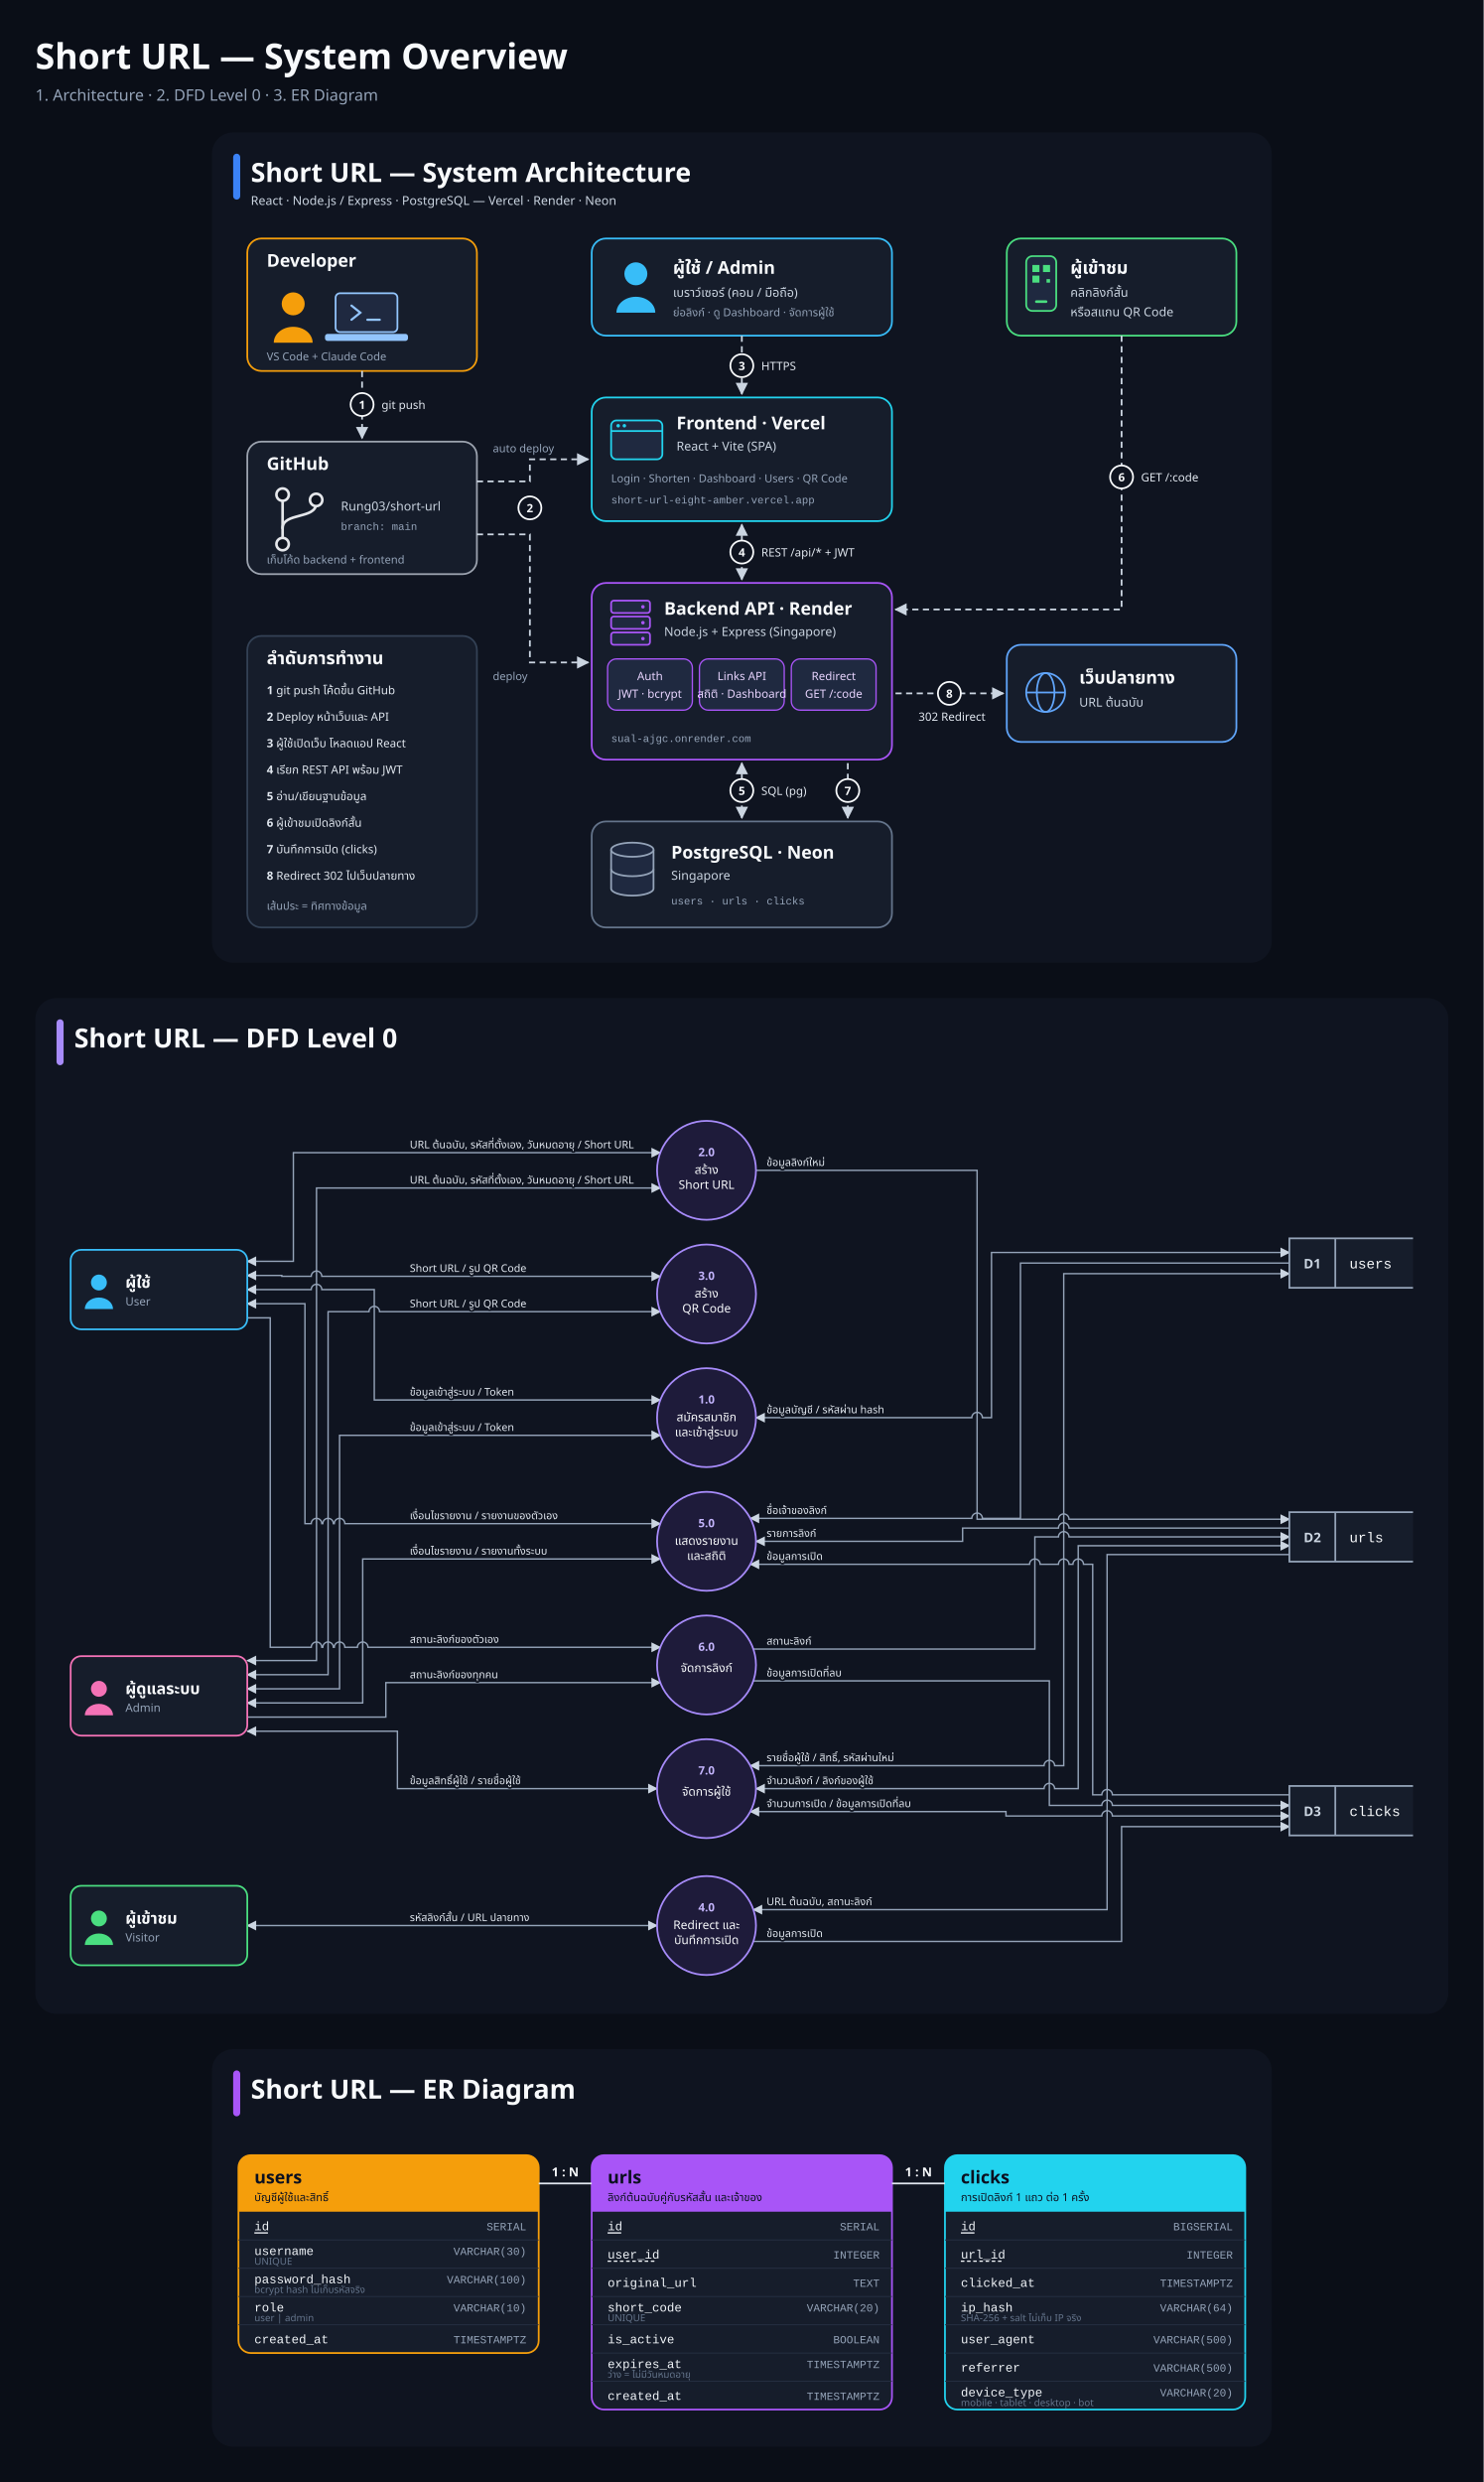
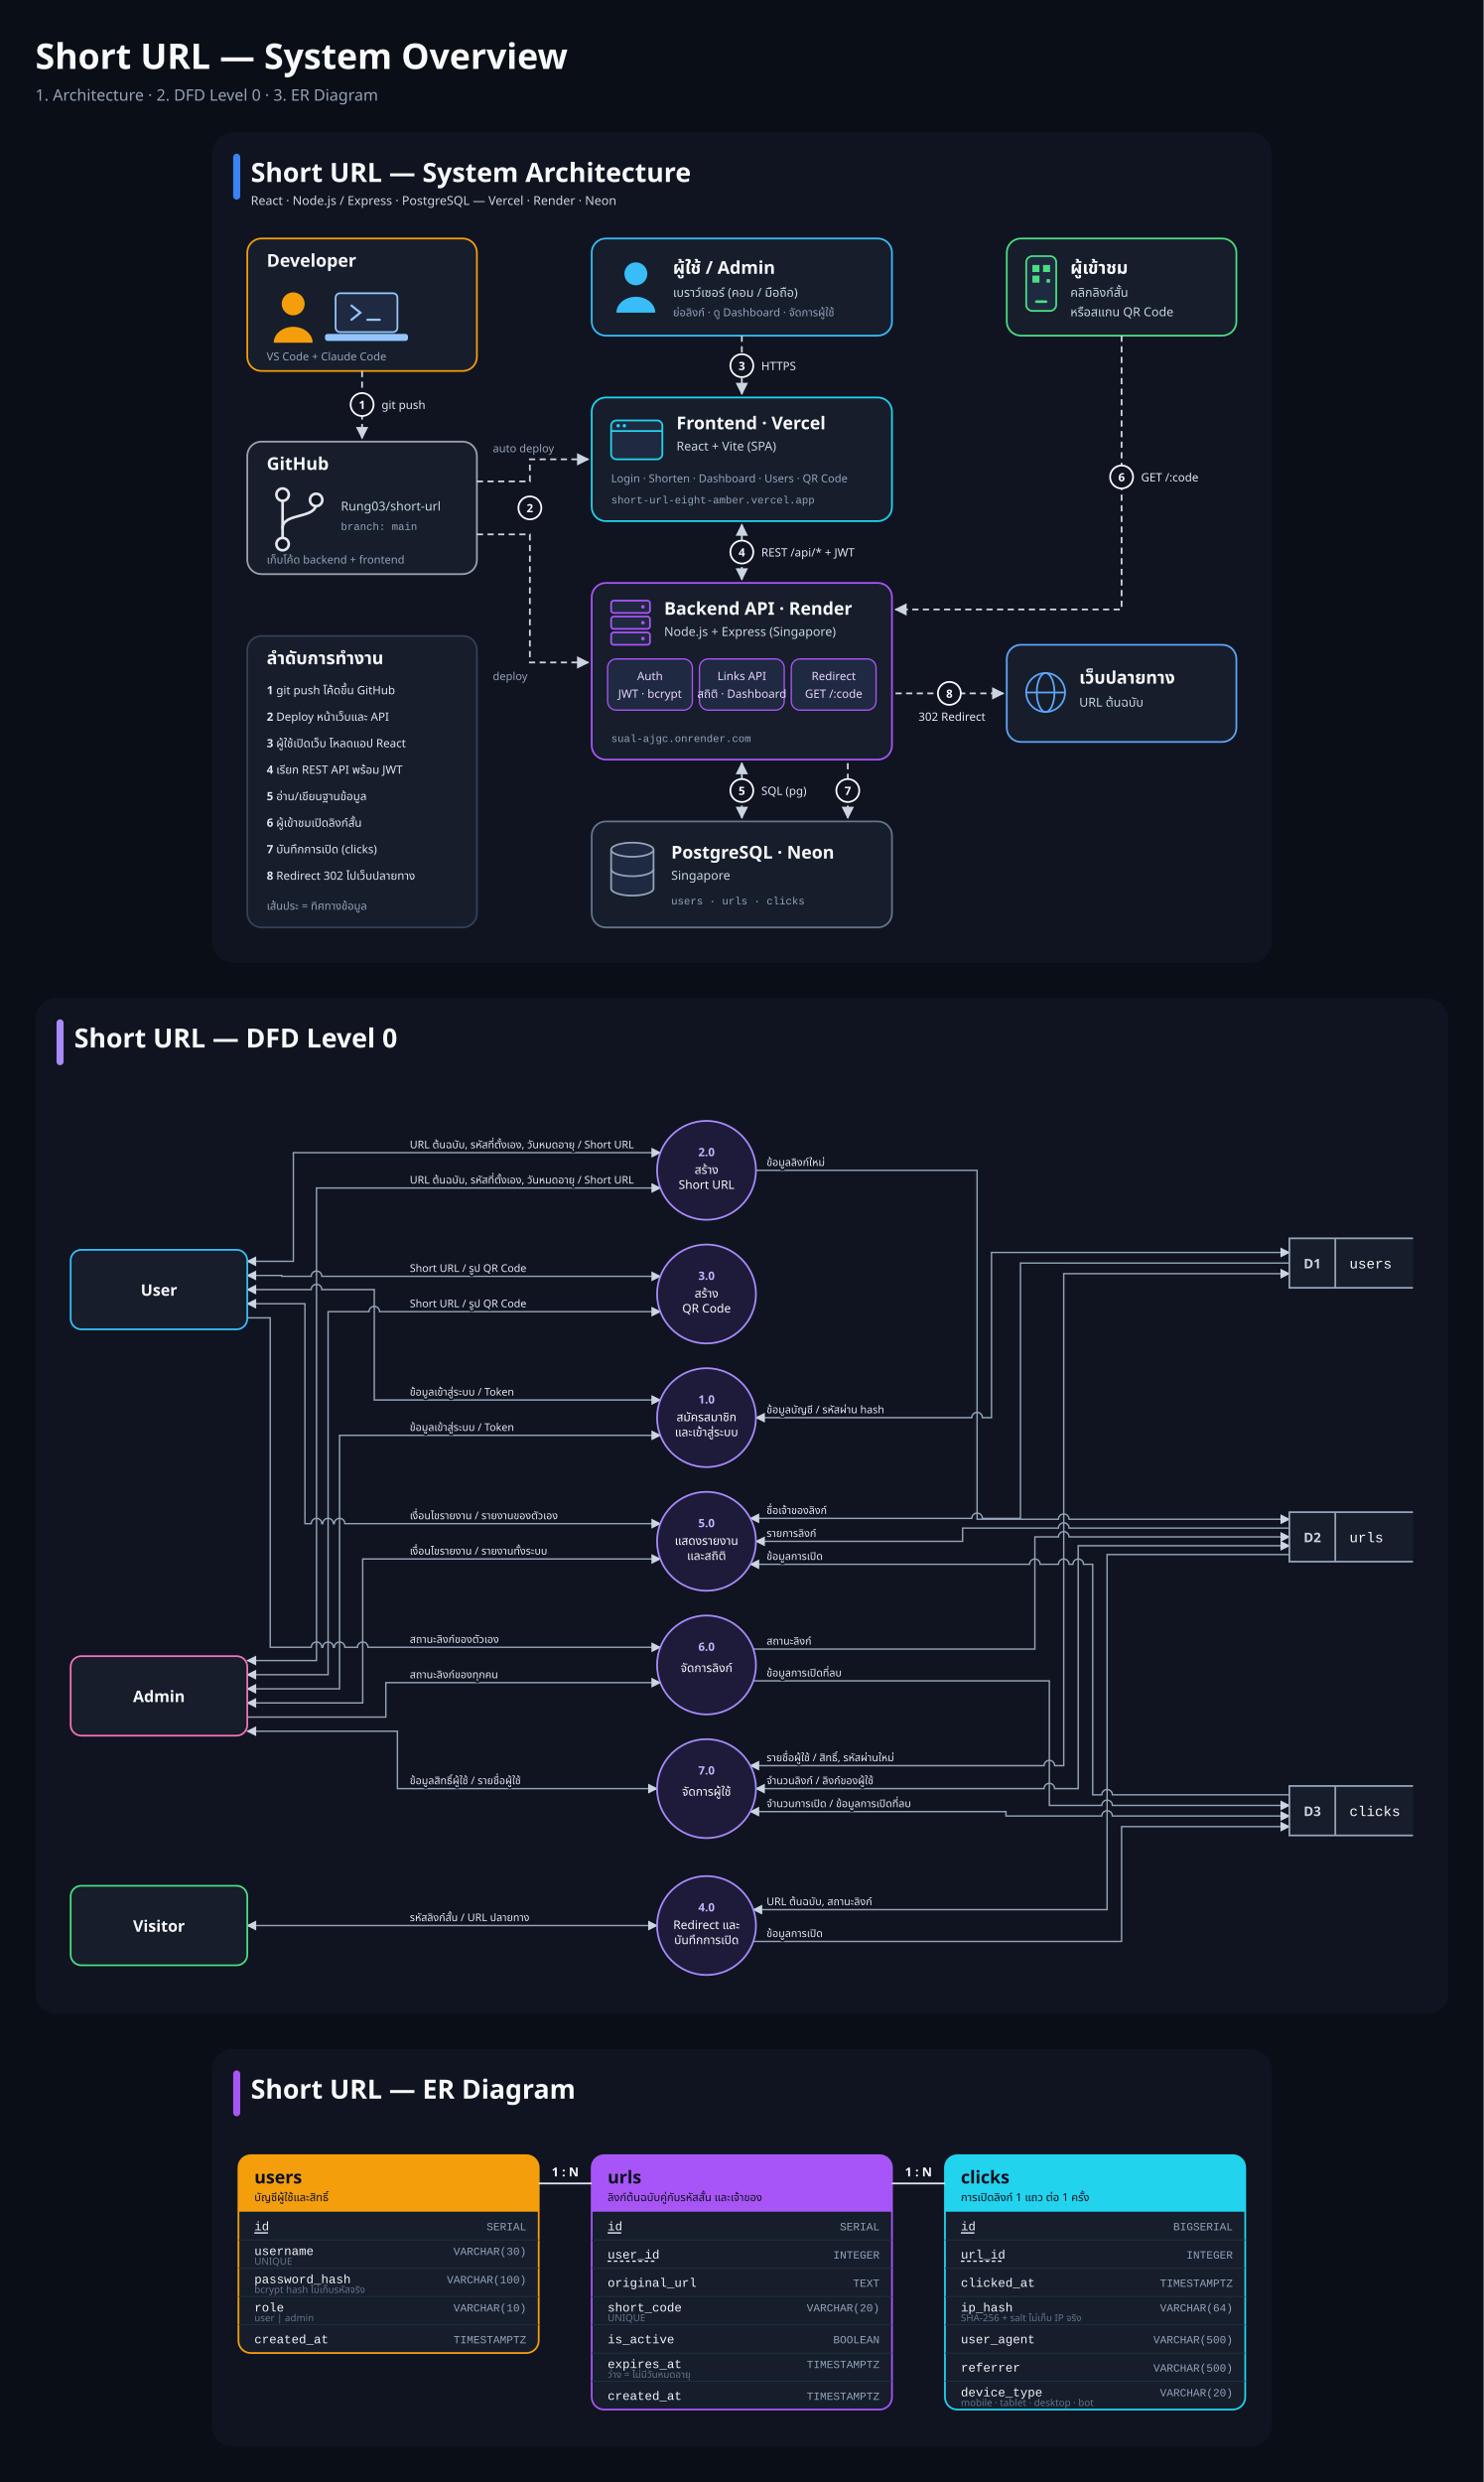
<svg xmlns="http://www.w3.org/2000/svg" viewBox="0 0 1680 2810" width="1680" height="2810" font-family="'Segoe UI', 'Noto Sans Thai', 'Leelawadee UI', Tahoma, sans-serif">
  <rect width="1680" height="2810" fill="#0a0e17" />
  <text x="40" y="78" fill="#f8fafc" font-size="40" font-weight="800">Short URL — System Overview</text>
  <text x="40" y="114" fill="#94a3b8" font-size="18">1. Architecture  ·  2. DFD Level 0  ·  3. ER Diagram</text>
  <svg x="240" y="150" width="1200" height="940" viewBox="0 0 1200 940">
    <defs>
      <marker id="arrow" viewBox="0 0 10 10" refX="9" refY="5" markerWidth="7" markerHeight="7" orient="auto-start-reverse">
        <path d="M0 0 L10 5 L0 10 z" fill="#cbd5e1" />
      </marker>
      <style>
      .panel { fill: #161d2b; stroke-width: 2; }
      .title { fill: #f8fafc; font-size: 20px; font-weight: 700; }
      .sub { fill: #cbd5e1; font-size: 14px; }
      .small { fill: #94a3b8; font-size: 12.5px; }
      .mono { fill: #94a3b8; font-size: 12px; font-family: Consolas, 'Courier New', monospace; }
      .flow { fill: none; stroke: #cbd5e1; stroke-width: 2; stroke-dasharray: 7 5; marker-end: url(#arrow); }
      .both { marker-start: url(#arrow); }
      .badge circle { fill: #0f1420; stroke: #f8fafc; stroke-width: 2; }
      .badge text { fill: #f8fafc; font-size: 13px; font-weight: 700; text-anchor: middle; }
      .flowlabel { fill: #e2e8f0; font-size: 13px; }
      .chip { fill: #1f2940; stroke: #a855f7; stroke-width: 1.5; }
      .chiptext { fill: #e9d5ff; font-size: 13px; text-anchor: middle; }
    </style>
    </defs>
    <rect width="1200" height="940" rx="24" fill="#0f1420" />
    <rect x="24" y="24" width="8" height="52" rx="4" fill="#3b82f6" />
    <text x="44" y="56" fill="#f8fafc" font-size="30" font-weight="800">Short URL — System Architecture</text>
    <text x="44" y="82" class="sub">React · Node.js / Express · PostgreSQL  —  Vercel · Render · Neon</text>
    <rect class="panel" x="40" y="120" width="260" height="150" rx="16" stroke="#f59e0b" />
    <text x="62" y="152" class="title">Developer</text>
    <circle cx="92" cy="194" r="13" fill="#f59e0b" />
    <path d="M70 238 a22 18 0 0 1 44 0 z" fill="#f59e0b" />
    <rect x="140" y="182" width="70" height="44" rx="5" fill="#1f2940" stroke="#93c5fd" stroke-width="2" />
    <path d="M158 196 l10 8 l-10 8 M176 212 h14" stroke="#93c5fd" stroke-width="2.5" fill="none" stroke-linecap="round" />
    <rect x="128" y="228" width="94" height="8" rx="3" fill="#93c5fd" />
    <text x="62" y="258" class="small">VS Code + Claude Code</text>
    <rect class="panel" x="40" y="350" width="260" height="150" rx="16" stroke="#9ca3af" />
    <text x="62" y="382" class="title">GitHub</text>
    <g stroke="#e5e7eb" stroke-width="3" fill="none" stroke-linecap="round">
      <line x1="80" y1="412" x2="80" y2="462" />
      <path d="M80 448 C80 430 118 438 118 420" />
    </g>
    <circle cx="80" cy="410" r="7" fill="#0f1420" stroke="#e5e7eb" stroke-width="3" />
    <circle cx="80" cy="466" r="7" fill="#0f1420" stroke="#e5e7eb" stroke-width="3" />
    <circle cx="118" cy="416" r="7" fill="#0f1420" stroke="#e5e7eb" stroke-width="3" />
    <text x="146" y="428" class="sub">Rung03/short-url</text>
    <text x="146" y="450" class="mono">branch: main</text>
    <text x="62" y="488" class="small">เก็บโค้ด backend + frontend</text>
    <rect class="panel" x="430" y="120" width="340" height="110" rx="16" stroke="#38bdf8" />
    <circle cx="480" cy="160" r="13" fill="#38bdf8" />
    <path d="M458 204 a22 18 0 0 1 44 0 z" fill="#38bdf8" />
    <text x="522" y="160" class="title">ผู้ใช้ / Admin</text>
    <text x="522" y="186" class="sub">เบราว์เซอร์ (คอม / มือถือ)</text>
    <text x="522" y="208" class="small">ย่อลิงก์ · ดู Dashboard · จัดการผู้ใช้</text>
    <rect class="panel" x="430" y="300" width="340" height="140" rx="16" stroke="#22d3ee" />
    <rect x="452" y="326" width="58" height="44" rx="6" fill="#1f2940" stroke="#22d3ee" stroke-width="2" />
    <line x1="452" y1="338" x2="510" y2="338" stroke="#22d3ee" stroke-width="2" />
    <circle cx="460" cy="332" r="2" fill="#22d3ee" />
    <circle cx="467" cy="332" r="2" fill="#22d3ee" />
    <text x="526" y="336" class="title">Frontend · Vercel</text>
    <text x="526" y="360" class="sub">React + Vite (SPA)</text>
    <text x="452" y="396" class="small">Login · Shorten · Dashboard · Users · QR Code</text>
    <text x="452" y="420" class="mono">short-url-eight-amber.vercel.app</text>
    <rect class="panel" x="430" y="510" width="340" height="200" rx="16" stroke="#a855f7" />
    <g fill="#1f2940" stroke="#a855f7" stroke-width="2">
      <rect x="452" y="530" width="44" height="14" rx="3" />
      <rect x="452" y="548" width="44" height="14" rx="3" />
      <rect x="452" y="566" width="44" height="14" rx="3" />
    </g>
    <circle cx="488" cy="537" r="2" fill="#a855f7" />
    <circle cx="488" cy="555" r="2" fill="#a855f7" />
    <circle cx="488" cy="573" r="2" fill="#a855f7" />
    <text x="512" y="546" class="title">Backend API · Render</text>
    <text x="512" y="570" class="sub">Node.js + Express (Singapore)</text>
    <rect class="chip" x="448" y="596" width="96" height="58" rx="10" />
    <text class="chiptext" x="496" y="620">Auth</text>
    <text class="chiptext" x="496" y="640" font-size="11.5">JWT · bcrypt</text>
    <rect class="chip" x="552" y="596" width="96" height="58" rx="10" />
    <text class="chiptext" x="600" y="620">Links API</text>
    <text class="chiptext" x="600" y="640" font-size="11.5">สถิติ · Dashboard</text>
    <rect class="chip" x="656" y="596" width="96" height="58" rx="10" />
    <text class="chiptext" x="704" y="620">Redirect</text>
    <text class="chiptext" x="704" y="640" font-size="11.5">GET /:code</text>
    <text x="452" y="690" class="mono">sual-ajgc.onrender.com</text>
    <rect class="panel" x="430" y="780" width="340" height="120" rx="16" stroke="#64748b" />
    <path d="M452 812 v44 a24 8 0 0 0 48 0 v-44" fill="#1f2940" stroke="#94a3b8" stroke-width="2" />
    <ellipse cx="476" cy="812" rx="24" ry="8" fill="#1f2940" stroke="#94a3b8" stroke-width="2" />
    <path d="M452 834 a24 8 0 0 0 48 0" fill="none" stroke="#94a3b8" stroke-width="2" />
    <text x="520" y="822" class="title">PostgreSQL · Neon</text>
    <text x="520" y="846" class="sub">Singapore</text>
    <text x="520" y="874" class="mono">users · urls · clicks</text>
    <rect class="panel" x="900" y="120" width="260" height="110" rx="16" stroke="#4ade80" />
    <rect x="922" y="140" width="34" height="62" rx="7" fill="#1f2940" stroke="#4ade80" stroke-width="2" />
    <g fill="#4ade80">
      <rect x="929" y="150" width="8" height="8" />
      <rect x="941" y="150" width="8" height="8" />
      <rect x="929" y="162" width="8" height="8" />
      <rect x="945" y="166" width="4" height="4" />
    </g>
    <rect x="932" y="190" width="14" height="3" rx="1.5" fill="#4ade80" />
    <text x="972" y="160" class="title">ผู้เข้าชม</text>
    <text x="972" y="186" class="sub">คลิกลิงก์สั้น</text>
    <text x="972" y="208" class="sub">หรือสแกน QR Code</text>
    <rect class="panel" x="900" y="580" width="260" height="110" rx="16" stroke="#60a5fa" />
    <g fill="none" stroke="#60a5fa" stroke-width="2">
      <circle cx="944" cy="634" r="22" />
      <ellipse cx="944" cy="634" rx="10" ry="22" />
      <line x1="922" y1="634" x2="966" y2="634" />
    </g>
    <text x="982" y="624" class="title">เว็บปลายทาง</text>
    <text x="982" y="650" class="sub">URL ต้นฉบับ</text>
    <rect class="panel" x="40" y="570" width="260" height="330" rx="16" stroke="#334155" />
    <text x="62" y="602" class="title">ลำดับการทำงาน</text>
    <g class="flowlabel">
      <text x="62" y="636">
        <tspan font-weight="700">1</tspan>  git push โค้ดขึ้น GitHub</text>
      <text x="62" y="666">
        <tspan font-weight="700">2</tspan>  Deploy หน้าเว็บและ API</text>
      <text x="62" y="696">
        <tspan font-weight="700">3</tspan>  ผู้ใช้เปิดเว็บ โหลดแอป React</text>
      <text x="62" y="726">
        <tspan font-weight="700">4</tspan>  เรียก REST API พร้อม JWT</text>
      <text x="62" y="756">
        <tspan font-weight="700">5</tspan>  อ่าน/เขียนฐานข้อมูล</text>
      <text x="62" y="786">
        <tspan font-weight="700">6</tspan>  ผู้เข้าชมเปิดลิงก์สั้น</text>
      <text x="62" y="816">
        <tspan font-weight="700">7</tspan>  บันทึกการเปิด (clicks)</text>
      <text x="62" y="846">
        <tspan font-weight="700">8</tspan>  Redirect 302 ไปเว็บปลายทาง</text>
    </g>
    <text x="62" y="880" class="small">เส้นประ = ทิศทางข้อมูล</text>
    <path class="flow" d="M170 270 V346" />
    <g class="badge">
      <circle cx="170" cy="308" r="13" />
      <text x="170" y="313">1</text>
    </g>
    <text x="192" y="313" class="flowlabel">git push</text>
    <path class="flow" d="M300 395 H360 V370 H426" />
    <path class="flow" d="M300 455 H360 V600 H426" />
    <g class="badge">
      <circle cx="360" cy="425" r="13" />
      <text x="360" y="430">2</text>
    </g>
    <text x="318" y="362" class="small">auto deploy</text>
    <text x="318" y="620" class="small">deploy</text>
    <path class="flow" d="M600 230 V296" />
    <g class="badge">
      <circle cx="600" cy="264" r="13" />
      <text x="600" y="269">3</text>
    </g>
    <text x="622" y="269" class="flowlabel">HTTPS</text>
    <path class="flow both" d="M600 444 V506" />
    <g class="badge">
      <circle cx="600" cy="475" r="13" />
      <text x="600" y="480">4</text>
    </g>
    <text x="622" y="480" class="flowlabel">REST /api/* + JWT</text>
    <path class="flow both" d="M600 714 V776" />
    <g class="badge">
      <circle cx="600" cy="745" r="13" />
      <text x="600" y="750">5</text>
    </g>
    <text x="622" y="750" class="flowlabel">SQL (pg)</text>
    <path class="flow" d="M1030 230 V540 H774" />
    <g class="badge">
      <circle cx="1030" cy="390" r="13" />
      <text x="1030" y="395">6</text>
    </g>
    <text x="1052" y="395" class="flowlabel">GET /:code</text>
    <path class="flow" d="M720 714 V776" />
    <g class="badge">
      <circle cx="720" cy="745" r="13" />
      <text x="720" y="750">7</text>
    </g>
    <path class="flow" d="M774 635 H896" />
    <g class="badge">
      <circle cx="835" cy="635" r="13" />
      <text x="835" y="640">8</text>
    </g>
    <text x="800" y="666" class="flowlabel">302 Redirect</text>
  </svg>
  <svg x="40" y="1130" width="1600" height="1150" viewBox="0 0 1600 1150">
    <defs>
      <marker id="dfdArrow" viewBox="0 0 10 10" refX="9" refY="5" markerWidth="7" markerHeight="7" orient="auto-start-reverse">
        <path d="M0 0 L10 5 L0 10 z" fill="#cbd5e1" />
      </marker>
      <style>
      .ext { fill: #161d2b; stroke-width: 2; }
      .et { fill: #f8fafc; font-size: 18px; font-weight: 700; }
      .es { fill: #94a3b8; font-size: 13px; }
      .proc { fill: #1e1b3a; stroke: #a78bfa; stroke-width: 2; }
      .pn { fill: #c4b5fd; font-size: 13px; font-weight: 700; text-anchor: middle; }
      .pt { fill: #f8fafc; font-size: 13.5px; text-anchor: middle; }
      .st { fill: none; stroke: #94a3b8; stroke-width: 2; }
      .sid { fill: #cbd5e1; font-size: 15px; font-weight: 700; text-anchor: middle; }
      .sn { fill: #f8fafc; font-size: 16px; font-family: Consolas, 'Courier New', monospace; }
      .f { fill: none; stroke: #94a3b8; stroke-width: 1.6; stroke-linejoin: miter; marker-end: url(#dfdArrow); }
      .fb { marker-start: url(#dfdArrow); }
      .fl { fill: #e2e8f0; font-size: 12px; text-anchor: start; paint-order: stroke; stroke: #0f1420; stroke-width: 4px; stroke-linejoin: round; }
    </style>
    </defs>
    <rect width="1600" height="1150" rx="24" fill="#0f1420" />
    <rect class="bar" x="24" y="24" width="8" height="52" rx="4" fill="#a78bfa" />
    <text x="44" y="56" fill="#f8fafc" font-size="30" font-weight="800">Short URL — DFD Level 0</text>
    <path class="f fb" d="M240.0 298 H292.2 V175 H707.7" />
    <path class="f fb" d="M240.0 314 H279.1 V315 H312.4 A6 6 0 0 1 324.4 315 H707.7" />
    <path class="f fb" d="M240.0 330 H312.4 A6 6 0 0 1 324.4 330 H383.8 V455 H707.7" />
    <path class="f fb" d="M240.0 346 H305.3 V595 H312.4 A6 6 0 0 1 324.4 595 H325.5 A6 6 0 0 1 337.5 595 H338.5 A6 6 0 0 1 350.5 595 H707.7" />
    <path class="f" d="M240.0 362 H266.0 V735 H312.4 A6 6 0 0 1 324.4 735 H325.5 A6 6 0 0 1 337.5 735 H338.5 A6 6 0 0 1 350.5 735 H364.7 A6 6 0 0 1 376.7 735 H707.7" />
    <path class="f fb" d="M240.0 750 H318.4 V215 H707.7" />
    <path class="f fb" d="M240.0 766 H331.5 V355 H377.8 A6 6 0 0 1 389.8 355 H707.7" />
    <path class="f fb" d="M240.0 782 H344.5 V495 H707.7" />
    <path class="f fb" d="M240.0 798 H370.7 V635 H707.7" />
    <path class="f" d="M240.0 814 H396.9 V775 H707.7" />
    <path class="f fb" d="M240.0 830 H410.0 V895 H704.0" />
    <path class="f fb" d="M240.0 1050 H357.6 H704.0" />
    <path class="f" d="M816.0 195 H1066.4 V590 H1158.5 A6 6 0 0 1 1170.5 590 H1420.0" />
    <path class="f" d="M1420.0 600 H1170.5 A6 6 0 0 0 1158.5 600 H1050.0 V615 H816.0" />
    <path class="f" d="M813.0 737 H1131.8 V610 H1158.5 A6 6 0 0 1 1170.5 610 H1420.0" />
    <path class="f fb" d="M816.0 895 H1142.2 A6 6 0 0 1 1154.2 895 H1180.9 V620 H1420.0" />
    <path class="f" d="M1420.0 630 H1213.6 V1032 H813.0" />
    <path class="f fb" d="M816.0 475 H1060.4 A6 6 0 0 1 1072.4 475 H1082.7 V288 H1420.0" />
    <path class="f" d="M1420.0 300 H1115.5 V589 H1072.4 A6 6 0 0 0 1060.4 589 H809.6" />
    <path class="f fb" d="M809.6 869 H1142.2 A6 6 0 0 1 1154.2 869 H1164.5 V312 H1420.0" />
    <path class="f" d="M1420.0 902 H1219.6 A6 6 0 0 0 1207.6 902 H1197.3 V641 H1186.9 A6 6 0 0 0 1174.9 641 H1170.5 A6 6 0 0 0 1158.5 641 H1137.8 A6 6 0 0 0 1125.8 641 H809.6" />
    <path class="f" d="M813.0 773 H1148.2 V914 H1207.6 A6 6 0 0 1 1219.6 914 H1420.0" />
    <path class="f fb" d="M809.6 921 H1099.1 V926 H1207.6 A6 6 0 0 1 1219.6 926 H1420.0" />
    <path class="f" d="M813.0 1068 H1230.0 V938 H1420.0" />
    <text class="fl" x="424" y="170.0">URL ต้นฉบับ, รหัสที่ตั้งเอง, วันหมดอายุ / Short URL</text>
    <text class="fl" x="424" y="310.0">Short URL / รูป QR Code</text>
    <text class="fl" x="424" y="450.0">ข้อมูลเข้าสู่ระบบ / Token</text>
    <text class="fl" x="424" y="590.0">เงื่อนไขรายงาน / รายงานของตัวเอง</text>
    <text class="fl" x="424" y="730.0">สถานะลิงก์ของตัวเอง</text>
    <text class="fl" x="424" y="210.0">URL ต้นฉบับ, รหัสที่ตั้งเอง, วันหมดอายุ / Short URL</text>
    <text class="fl" x="424" y="350.0">Short URL / รูป QR Code</text>
    <text class="fl" x="424" y="490.0">ข้อมูลเข้าสู่ระบบ / Token</text>
    <text class="fl" x="424" y="630.0">เงื่อนไขรายงาน / รายงานทั้งระบบ</text>
    <text class="fl" x="424" y="770.0">สถานะลิงก์ของทุกคน</text>
    <text class="fl" x="424" y="890.0">ข้อมูลสิทธิ์ผู้ใช้ / รายชื่อผู้ใช้</text>
    <text class="fl" x="424" y="1045.0">รหัสลิงก์สั้น / URL ปลายทาง</text>
    <text class="fl" x="828" y="190.0">ข้อมูลลิงก์ใหม่</text>
    <text class="fl" x="828" y="610.0">รายการลิงก์</text>
    <text class="fl" x="828" y="732.0">สถานะลิงก์</text>
    <text class="fl" x="828" y="890.0">จำนวนลิงก์ / ลิงก์ของผู้ใช้</text>
    <text class="fl" x="828" y="1027.0">URL ต้นฉบับ, สถานะลิงก์</text>
    <text class="fl" x="828" y="470.0">ข้อมูลบัญชี / รหัสผ่าน hash</text>
    <text class="fl" x="828" y="584.0">ชื่อเจ้าของลิงก์</text>
    <text class="fl" x="828" y="864.0">รายชื่อผู้ใช้ / สิทธิ์, รหัสผ่านใหม่</text>
    <text class="fl" x="828" y="636.0">ข้อมูลการเปิด</text>
    <text class="fl" x="828" y="768.0">ข้อมูลการเปิดที่ลบ</text>
    <text class="fl" x="828" y="916.0">จำนวนการเปิด / ข้อมูลการเปิดที่ลบ</text>
    <text class="fl" x="828" y="1063.0">ข้อมูลการเปิด</text>
    <rect class="ext" x="40" y="285" width="200" height="90" rx="12" stroke="#38bdf8" />
-     <circle cx="72" cy="322" r="9" fill="#38bdf8" />
-     <path d="M56 352 a16 13 0 0 1 32 0 z" fill="#38bdf8" />
-     <text class="et" x="102" y="328">ผู้ใช้</text>
-     <text class="es" x="102" y="348">User</text>
+     <text class="et" x="140" y="337" text-anchor="middle">User</text>
    <rect class="ext" x="40" y="745" width="200" height="90" rx="12" stroke="#f472b6" />
-     <circle cx="72" cy="782" r="9" fill="#f472b6" />
-     <path d="M56 812 a16 13 0 0 1 32 0 z" fill="#f472b6" />
-     <text class="et" x="102" y="788">ผู้ดูแลระบบ</text>
-     <text class="es" x="102" y="808">Admin</text>
+     <text class="et" x="140" y="797" text-anchor="middle">Admin</text>
    <rect class="ext" x="40" y="1005" width="200" height="90" rx="12" stroke="#4ade80" />
-     <circle cx="72" cy="1042" r="9" fill="#4ade80" />
-     <path d="M56 1072 a16 13 0 0 1 32 0 z" fill="#4ade80" />
-     <text class="et" x="102" y="1048">ผู้เข้าชม</text>
-     <text class="es" x="102" y="1068">Visitor</text>
+     <text class="et" x="140" y="1057" text-anchor="middle">Visitor</text>
    <circle class="proc" cx="760" cy="195" r="56" />
    <text class="pn" x="760" y="179">2.0</text>
    <text class="pt" x="760" y="199">สร้าง</text>
    <text class="pt" x="760" y="216">Short URL</text>
    <circle class="proc" cx="760" cy="335" r="56" />
    <text class="pn" x="760" y="319">3.0</text>
    <text class="pt" x="760" y="339">สร้าง</text>
    <text class="pt" x="760" y="356">QR Code</text>
    <circle class="proc" cx="760" cy="475" r="56" />
    <text class="pn" x="760" y="459">1.0</text>
    <text class="pt" x="760" y="479">สมัครสมาชิก</text>
    <text class="pt" x="760" y="496">และเข้าสู่ระบบ</text>
    <circle class="proc" cx="760" cy="615" r="56" />
    <text class="pn" x="760" y="599">5.0</text>
    <text class="pt" x="760" y="619">แสดงรายงาน</text>
    <text class="pt" x="760" y="636">และสถิติ</text>
    <circle class="proc" cx="760" cy="755" r="56" />
    <text class="pn" x="760" y="739">6.0</text>
    <text class="pt" x="760" y="763">จัดการลิงก์</text>
    <circle class="proc" cx="760" cy="895" r="56" />
    <text class="pn" x="760" y="879">7.0</text>
    <text class="pt" x="760" y="903">จัดการผู้ใช้</text>
    <circle class="proc" cx="760" cy="1050" r="56" />
    <text class="pn" x="760" y="1034">4.0</text>
    <text class="pt" x="760" y="1054">Redirect และ</text>
    <text class="pt" x="760" y="1071">บันทึกการเปิด</text>
    <rect x="1420" y="582" width="140" height="56" fill="#161d2b" />
    <path class="st" d="M1560 582 H1420 V638 H1560" />
    <line class="st" x1="1472" y1="582" x2="1472" y2="638" />
    <text class="sid" x="1446" y="616">D2</text>
    <text class="sn" x="1488" y="616">urls</text>
    <rect x="1420" y="272" width="140" height="56" fill="#161d2b" />
    <path class="st" d="M1560 272 H1420 V328 H1560" />
    <line class="st" x1="1472" y1="272" x2="1472" y2="328" />
    <text class="sid" x="1446" y="306">D1</text>
    <text class="sn" x="1488" y="306">users</text>
    <rect x="1420" y="892" width="140" height="56" fill="#161d2b" />
    <path class="st" d="M1560 892 H1420 V948 H1560" />
    <line class="st" x1="1472" y1="892" x2="1472" y2="948" />
    <text class="sid" x="1446" y="926">D3</text>
    <text class="sn" x="1488" y="926">clicks</text>
  </svg>
  <svg x="240" y="2320" width="1200" height="450" viewBox="0 0 1200 450">
    <defs>
      <style>
      .card { fill: #161d2b; stroke-width: 2; }
      .tname { fill: #0b1020; font-size: 20px; font-weight: 800; }
      .tdesc { fill: #0b1020; font-size: 12.5px; }
      .col { fill: #f1f5f9; font-size: 14px; font-family: Consolas, 'Courier New', monospace; }
      .type { fill: #94a3b8; font-size: 12.5px; font-family: Consolas, 'Courier New', monospace; text-anchor: end; }
      .note { fill: #64748b; font-size: 11px; }
      .row { stroke: #263043; stroke-width: 1; }
      .pk { stroke: #f1f5f9; stroke-width: 1.5; }
      .fk { stroke: #f1f5f9; stroke-width: 1.5; stroke-dasharray: 4 3; }
      .rel { fill: none; stroke: #e2e8f0; stroke-width: 2; }
      .rellabel { fill: #f8fafc; font-size: 14px; font-weight: 700; text-anchor: middle; }
    </style>
    </defs>
    <rect width="1200" height="450" rx="24" fill="#0f1420" />
    <rect class="bar" x="24" y="24" width="8" height="52" rx="4" fill="#a855f7" />
    <text x="44" y="56" fill="#f8fafc" font-size="30" font-weight="800">Short URL — ER Diagram</text>
    <rect class="card" x="30" y="120" width="340" height="224" rx="14" stroke="#f59e0b" />
    <path d="M30 134 a14 14 0 0 1 14 -14 h312 a14 14 0 0 1 14 14 v50 h-340 z" fill="#f59e0b" />
    <text class="tname" x="48" y="152">users</text>
    <text class="tdesc" x="48" y="172">บัญชีผู้ใช้และสิทธิ์</text>
    <text class="col" x="48" y="205">id</text>
    <text class="type" x="356" y="205">SERIAL</text>
    <line class="pk" x1="48" y1="208" x2="63.4" y2="208" />
    <line class="row" x1="30" y1="216" x2="370" y2="216" />
    <text class="col" x="48" y="233">username</text>
    <text class="type" x="356" y="233">VARCHAR(30)</text>
    <text class="note" x="48" y="244">UNIQUE</text>
    <line class="row" x1="30" y1="248" x2="370" y2="248" />
    <text class="col" x="48" y="265">password_hash</text>
    <text class="type" x="356" y="265">VARCHAR(100)</text>
    <text class="note" x="48" y="276">bcrypt hash ไม่เก็บรหัสจริง</text>
    <line class="row" x1="30" y1="280" x2="370" y2="280" />
    <text class="col" x="48" y="297">role</text>
    <text class="type" x="356" y="297">VARCHAR(10)</text>
    <text class="note" x="48" y="308">user | admin</text>
    <line class="row" x1="30" y1="312" x2="370" y2="312" />
    <text class="col" x="48" y="333">created_at</text>
    <text class="type" x="356" y="333">TIMESTAMPTZ</text>
    <rect class="card" x="430" y="120" width="340" height="288" rx="14" stroke="#a855f7" />
    <path d="M430 134 a14 14 0 0 1 14 -14 h312 a14 14 0 0 1 14 14 v50 h-340 z" fill="#a855f7" />
    <text class="tname" x="448" y="152">urls</text>
    <text class="tdesc" x="448" y="172">ลิงก์ต้นฉบับคู่กับรหัสสั้น และเจ้าของ</text>
    <text class="col" x="448" y="205">id</text>
    <text class="type" x="756" y="205">SERIAL</text>
    <line class="pk" x1="448" y1="208" x2="463.4" y2="208" />
    <line class="row" x1="430" y1="216" x2="770" y2="216" />
    <text class="col" x="448" y="237">user_id</text>
    <text class="type" x="756" y="237">INTEGER</text>
    <line class="fk" x1="448" y1="240" x2="501.9" y2="240" />
    <line class="row" x1="430" y1="248" x2="770" y2="248" />
    <text class="col" x="448" y="269">original_url</text>
    <text class="type" x="756" y="269">TEXT</text>
    <line class="row" x1="430" y1="280" x2="770" y2="280" />
    <text class="col" x="448" y="297">short_code</text>
    <text class="type" x="756" y="297">VARCHAR(20)</text>
    <text class="note" x="448" y="308">UNIQUE</text>
    <line class="row" x1="430" y1="312" x2="770" y2="312" />
    <text class="col" x="448" y="333">is_active</text>
    <text class="type" x="756" y="333">BOOLEAN</text>
    <line class="row" x1="430" y1="344" x2="770" y2="344" />
    <text class="col" x="448" y="361">expires_at</text>
    <text class="type" x="756" y="361">TIMESTAMPTZ</text>
    <text class="note" x="448" y="372">ว่าง = ไม่มีวันหมดอายุ</text>
    <line class="row" x1="430" y1="376" x2="770" y2="376" />
    <text class="col" x="448" y="397">created_at</text>
    <text class="type" x="756" y="397">TIMESTAMPTZ</text>
    <rect class="card" x="830" y="120" width="340" height="288" rx="14" stroke="#22d3ee" />
    <path d="M830 134 a14 14 0 0 1 14 -14 h312 a14 14 0 0 1 14 14 v50 h-340 z" fill="#22d3ee" />
    <text class="tname" x="848" y="152">clicks</text>
    <text class="tdesc" x="848" y="172">การเปิดลิงก์ 1 แถว ต่อ 1 ครั้ง</text>
    <text class="col" x="848" y="205">id</text>
    <text class="type" x="1156" y="205">BIGSERIAL</text>
    <line class="pk" x1="848" y1="208" x2="863.4" y2="208" />
    <line class="row" x1="830" y1="216" x2="1170" y2="216" />
    <text class="col" x="848" y="237">url_id</text>
    <text class="type" x="1156" y="237">INTEGER</text>
    <line class="fk" x1="848" y1="240" x2="894.2" y2="240" />
    <line class="row" x1="830" y1="248" x2="1170" y2="248" />
    <text class="col" x="848" y="269">clicked_at</text>
    <text class="type" x="1156" y="269">TIMESTAMPTZ</text>
    <line class="row" x1="830" y1="280" x2="1170" y2="280" />
    <text class="col" x="848" y="297">ip_hash</text>
    <text class="type" x="1156" y="297">VARCHAR(64)</text>
    <text class="note" x="848" y="308">SHA-256 + salt ไม่เก็บ IP จริง</text>
    <line class="row" x1="830" y1="312" x2="1170" y2="312" />
    <text class="col" x="848" y="333">user_agent</text>
    <text class="type" x="1156" y="333">VARCHAR(500)</text>
    <line class="row" x1="830" y1="344" x2="1170" y2="344" />
    <text class="col" x="848" y="365">referrer</text>
    <text class="type" x="1156" y="365">VARCHAR(500)</text>
    <line class="row" x1="830" y1="376" x2="1170" y2="376" />
    <text class="col" x="848" y="393">device_type</text>
    <text class="type" x="1156" y="393">VARCHAR(20)</text>
    <text class="note" x="848" y="404">mobile · tablet · desktop · bot</text>
    <line class="rel" x1="370" y1="152" x2="430" y2="152" />
    <text class="rellabel" x="400" y="144">1 : N</text>
    <line class="rel" x1="770" y1="152" x2="830" y2="152" />
    <text class="rellabel" x="800" y="144">1 : N</text>
  </svg>
</svg>
